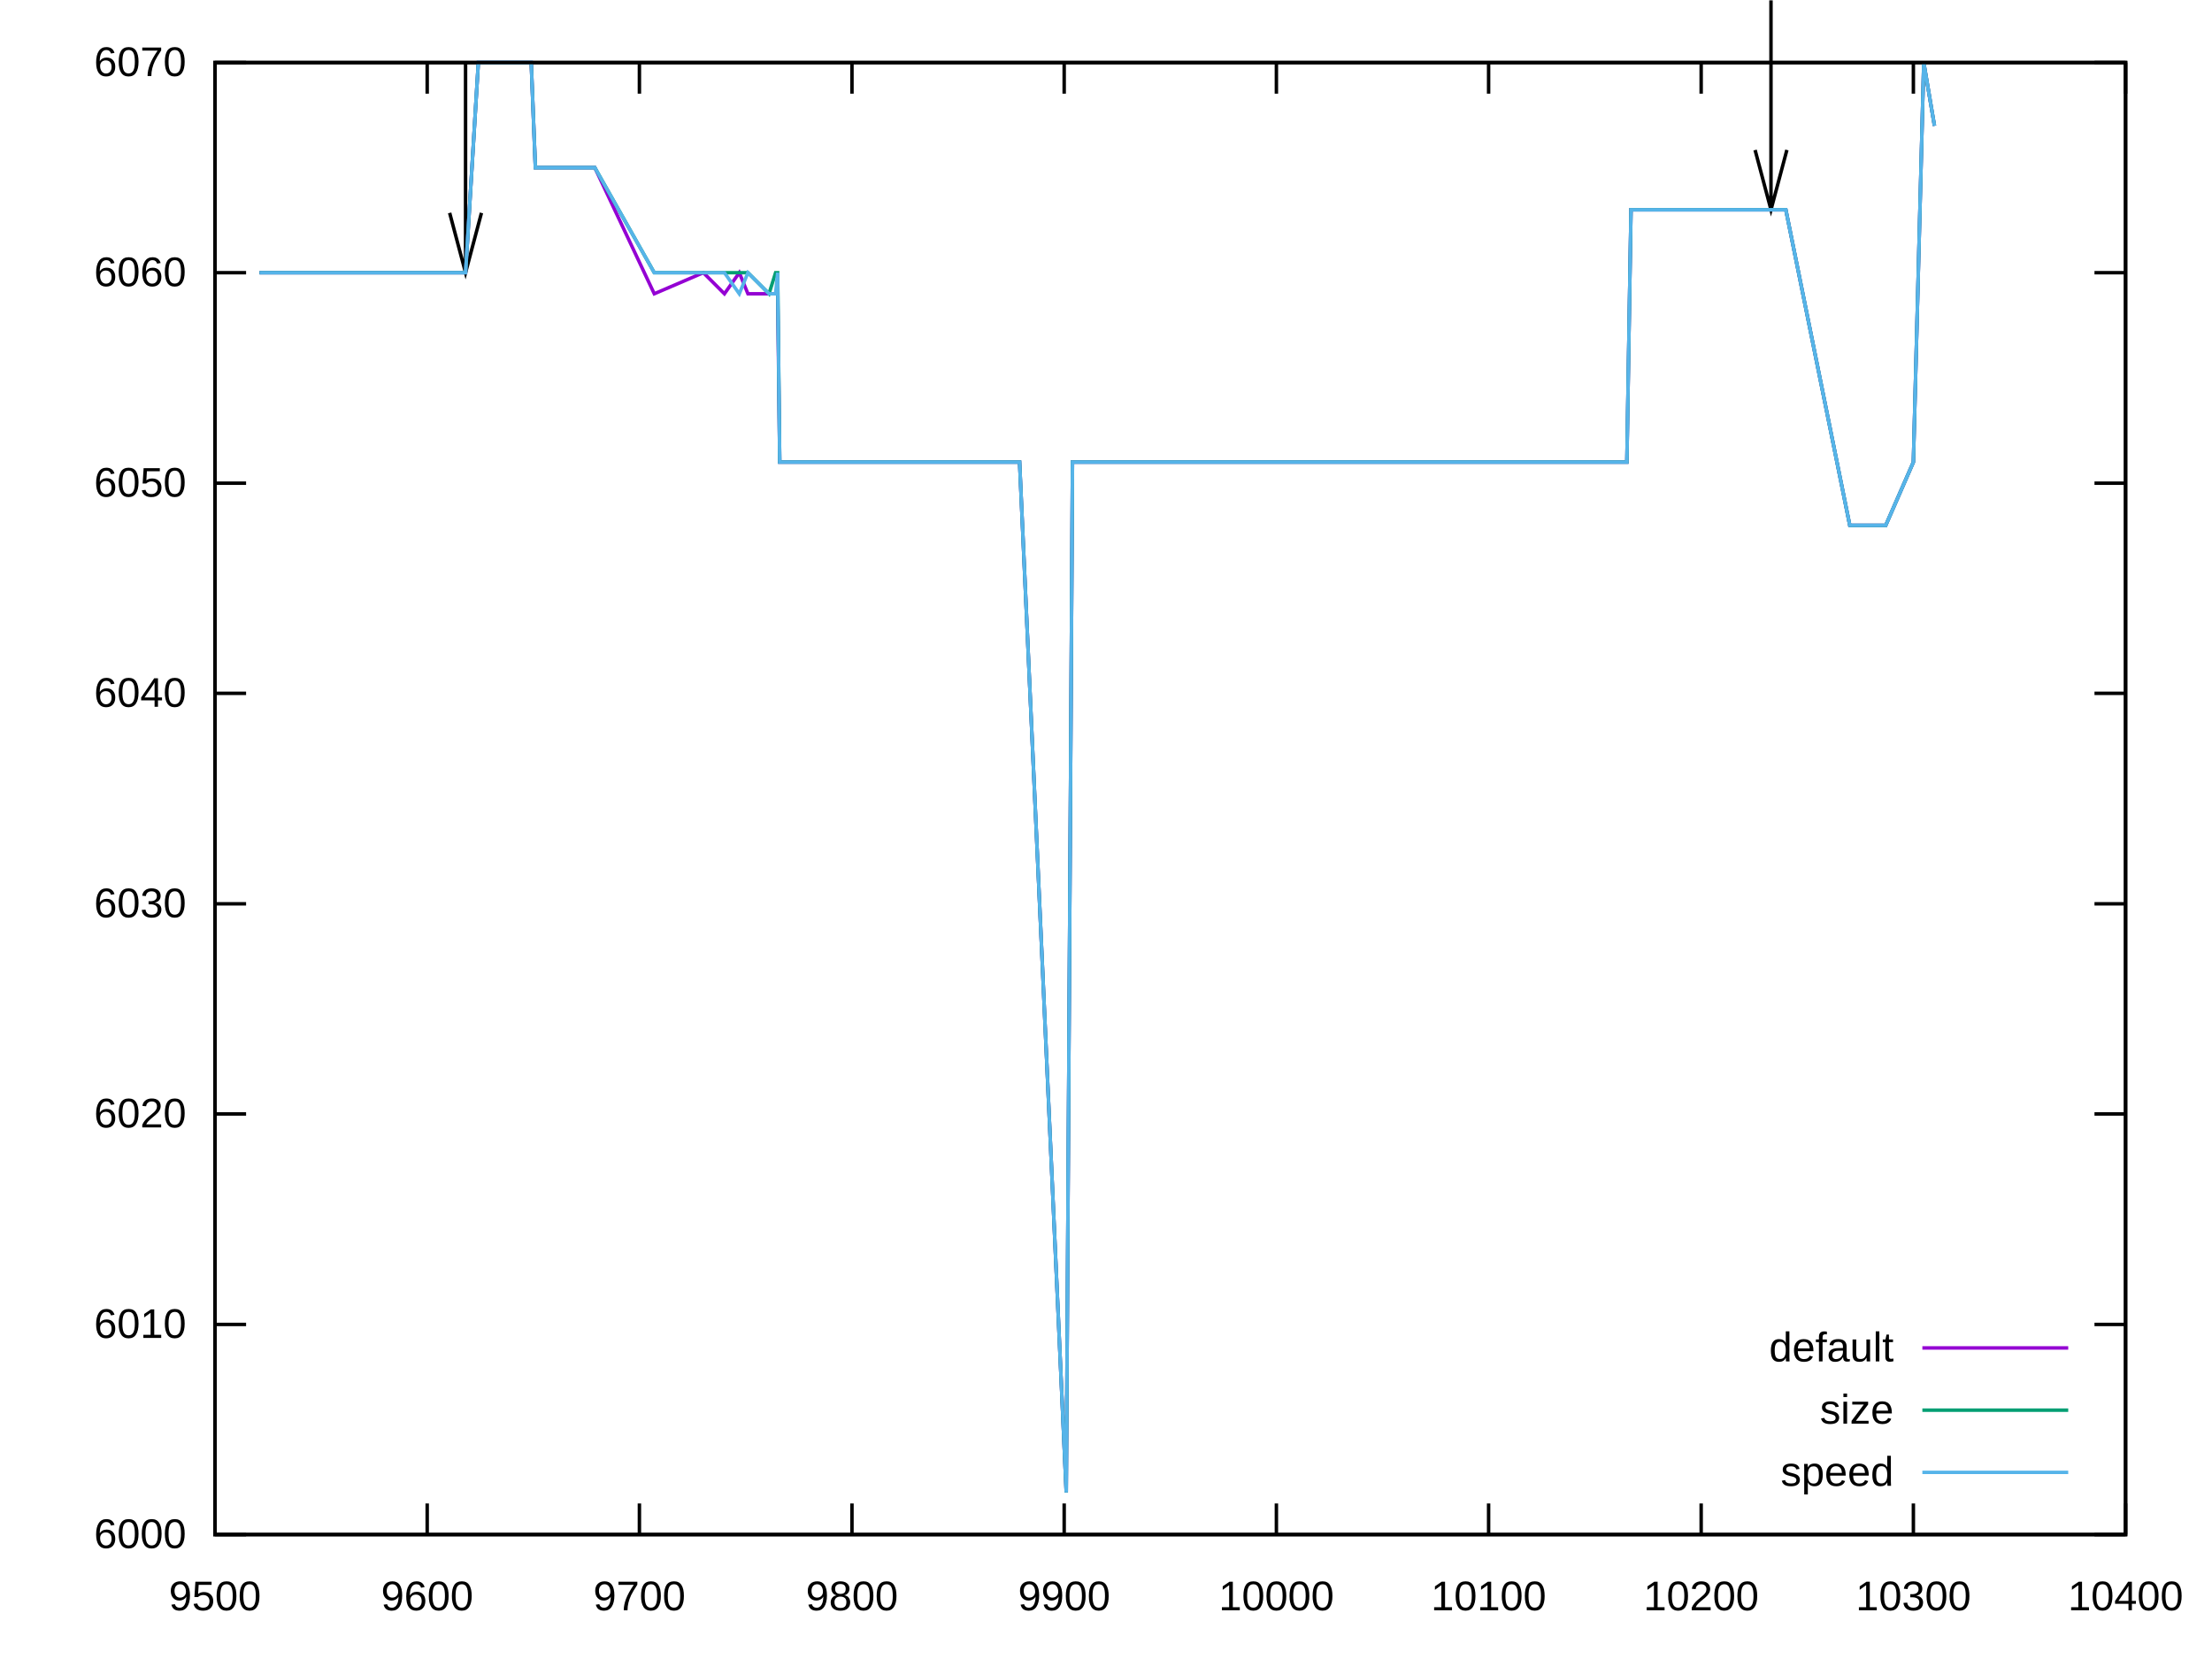
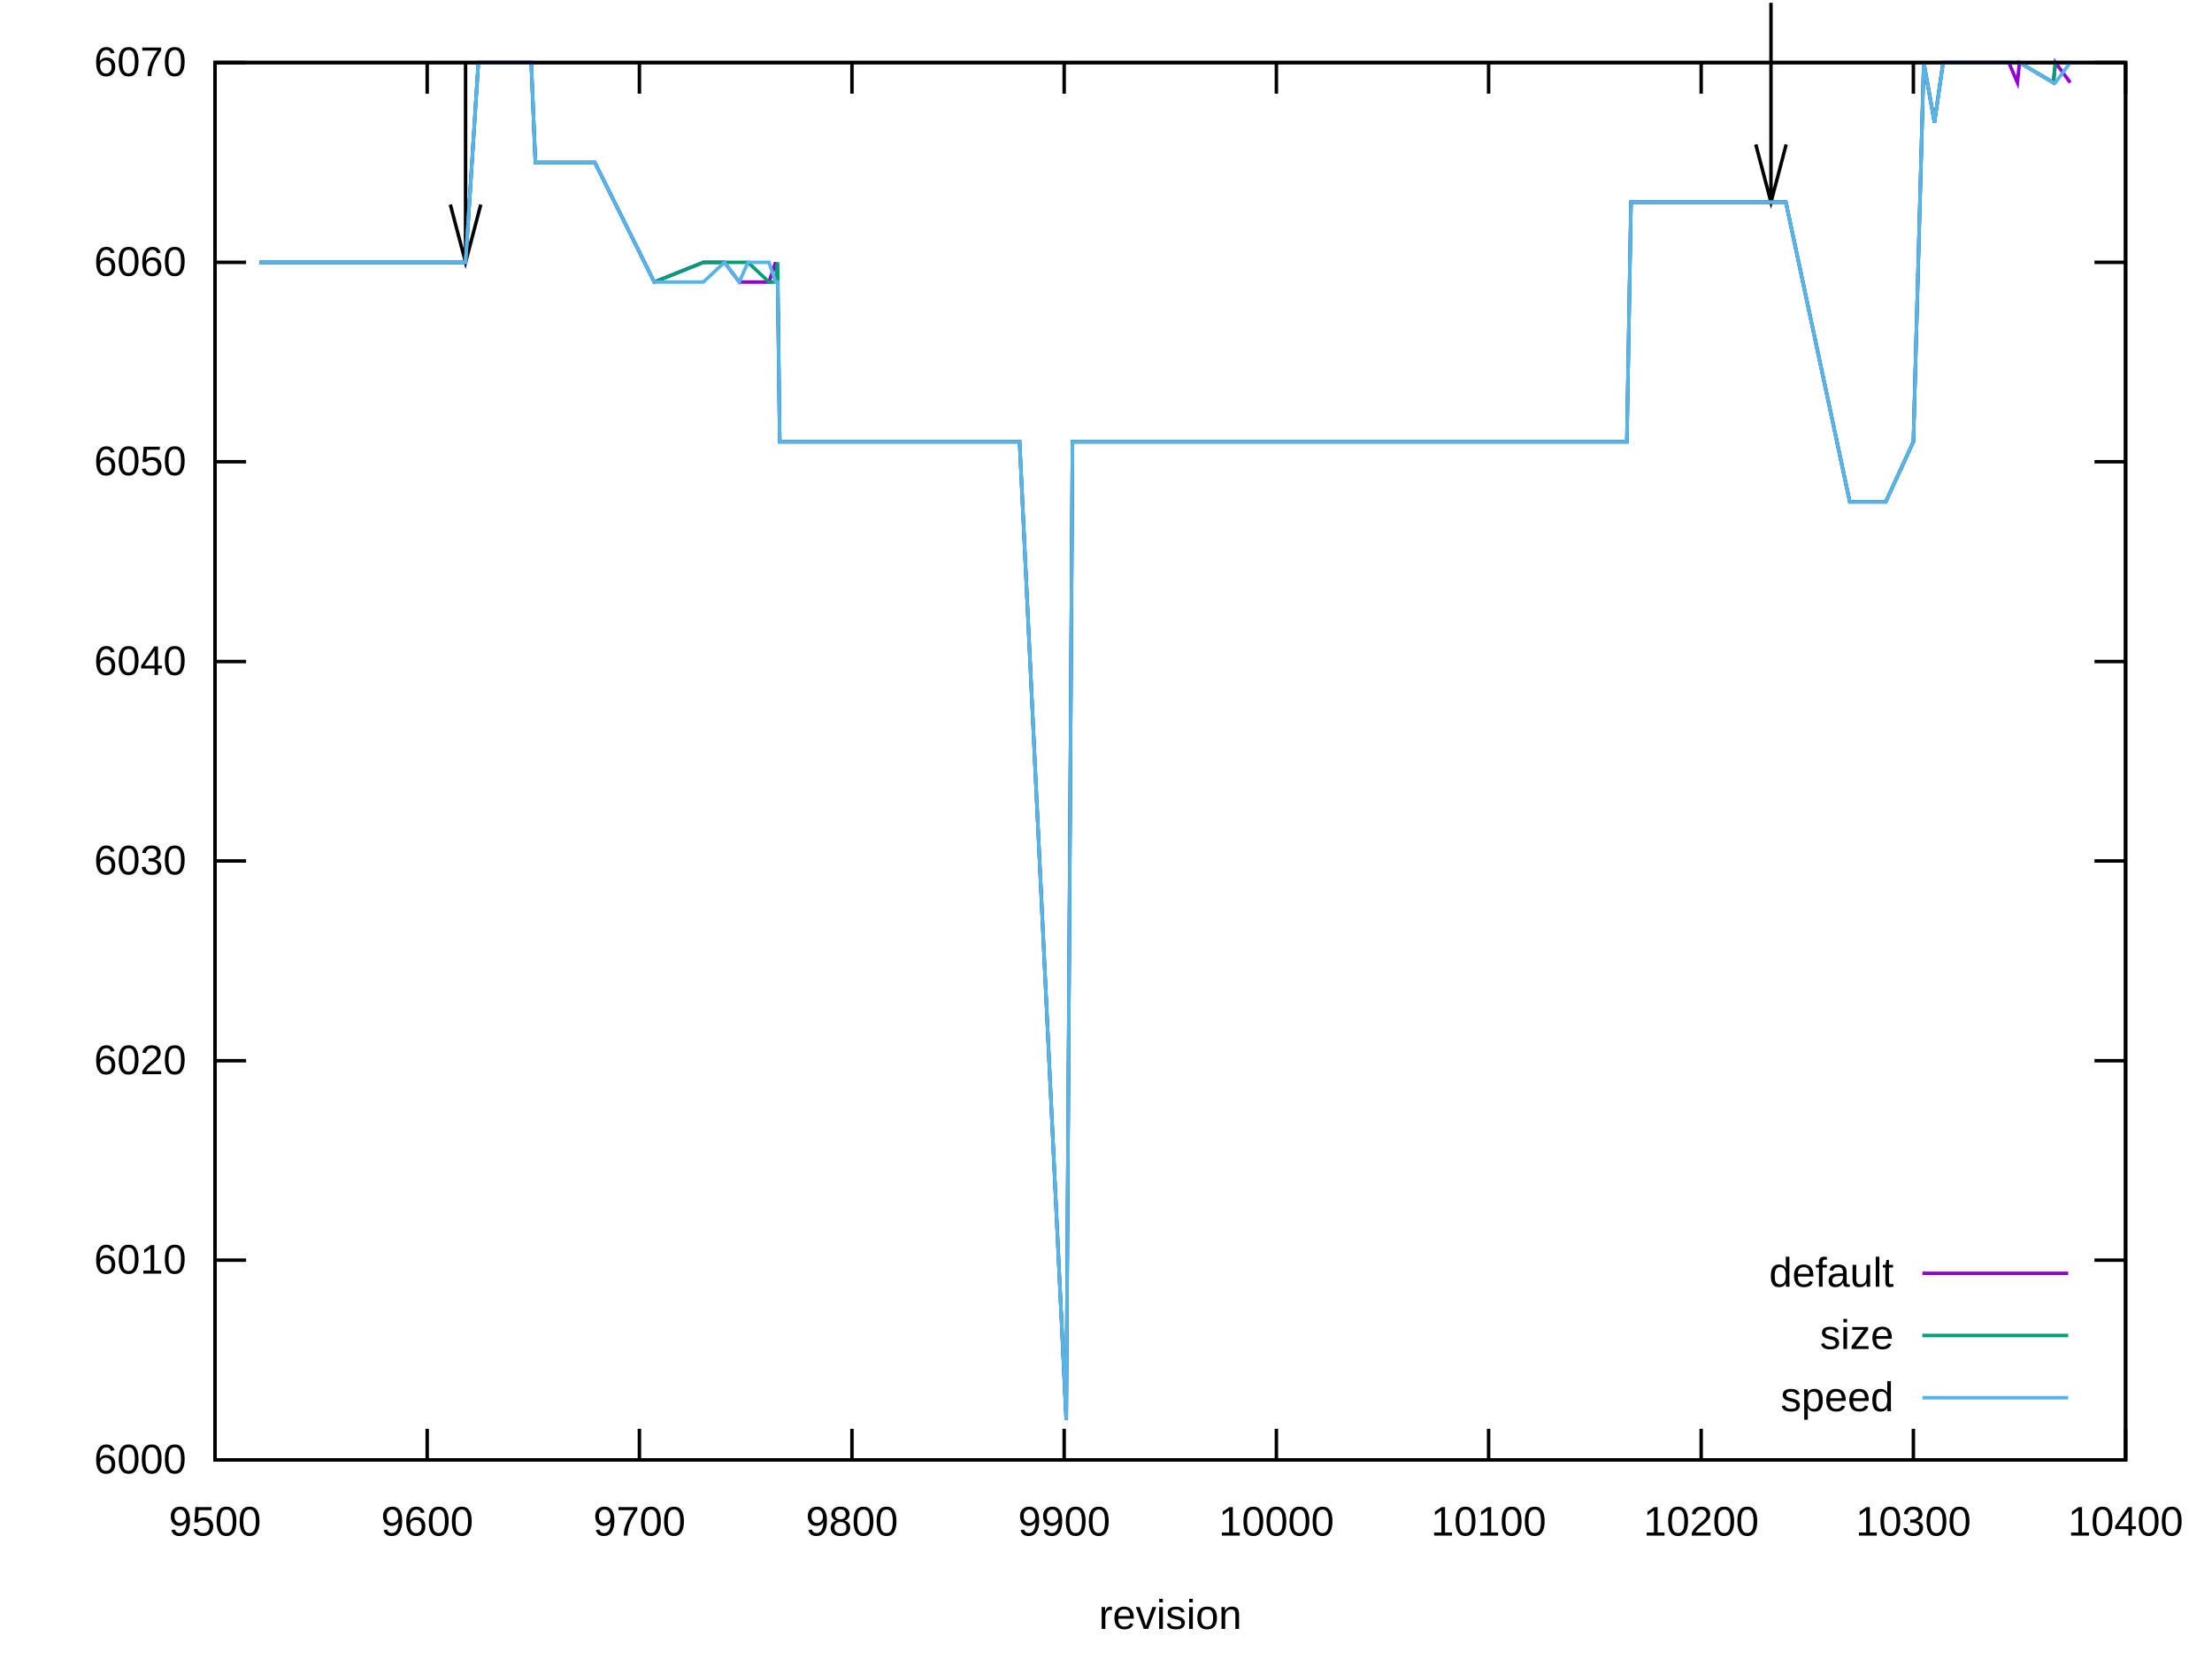
<svg xmlns="http://www.w3.org/2000/svg" xmlns:xlink="http://www.w3.org/1999/xlink" width="640" height="480" viewBox="0 0 640 480">
  <g id="gnuplot_canvas">
    <rect x="0" y="0" width="640" height="480" fill="none" />
    <defs>
      <circle id="gpDot" r="0.5" stroke-width="0.5" />
      <path id="gpPt0" stroke-width="0.222" stroke="currentColor" d="M-1,0 h2 M0,-1 v2" />
      <path id="gpPt1" stroke-width="0.222" stroke="currentColor" d="M-1,-1 L1,1 M1,-1 L-1,1" />
      <path id="gpPt2" stroke-width="0.222" stroke="currentColor" d="M-1,0 L1,0 M0,-1 L0,1 M-1,-1 L1,1 M-1,1 L1,-1" />
      <rect id="gpPt3" stroke-width="0.222" stroke="currentColor" x="-1" y="-1" width="2" height="2" />
      <rect id="gpPt4" stroke-width="0.222" stroke="currentColor" fill="currentColor" x="-1" y="-1" width="2" height="2" />
      <circle id="gpPt5" stroke-width="0.222" stroke="currentColor" cx="0" cy="0" r="1" />
      <use xlink:href="#gpPt5" id="gpPt6" fill="currentColor" stroke="none" />
      <path id="gpPt7" stroke-width="0.222" stroke="currentColor" d="M0,-1.33 L-1.33,0.67 L1.33,0.67 z" />
      <use xlink:href="#gpPt7" id="gpPt8" fill="currentColor" stroke="none" />
      <use xlink:href="#gpPt7" id="gpPt9" stroke="currentColor" transform="rotate(180)" />
      <use xlink:href="#gpPt9" id="gpPt10" fill="currentColor" stroke="none" />
      <use xlink:href="#gpPt3" id="gpPt11" stroke="currentColor" transform="rotate(45)" />
      <use xlink:href="#gpPt11" id="gpPt12" fill="currentColor" stroke="none" />
      <path id="gpPt13" stroke-width="0.222" stroke="currentColor" d="M0,1.330 L1.265,0.411 L0.782,-1.067 L-0.782,-1.076 L-1.265,0.411 z" />
      <use xlink:href="#gpPt13" id="gpPt14" fill="currentColor" stroke="none" />
      <filter id="textbox" filterUnits="objectBoundingBox" x="0" y="0" height="1" width="1">
        <feFlood flood-color="white" flood-opacity="1" result="bgnd" />
        <feComposite in="SourceGraphic" in2="bgnd" operator="atop" />
      </filter>
      <filter id="greybox" filterUnits="objectBoundingBox" x="0" y="0" height="1" width="1">
        <feFlood flood-color="lightgrey" flood-opacity="1" result="grey" />
        <feComposite in="SourceGraphic" in2="grey" operator="atop" />
      </filter>
    </defs>
    <g fill="none" color="white" stroke="currentColor" stroke-width="1.00" stroke-linecap="butt" stroke-linejoin="miter">
</g>
    <g fill="none" color="black" stroke="currentColor" stroke-width="1.00" stroke-linecap="butt" stroke-linejoin="miter">
-       <path stroke="black" d="M62.2,444.0 L71.2,444.0 M615.0,444.0 L606.0,444.0  " />
-       <g transform="translate(53.9,447.9)" stroke="none" fill="black" font-family="Arial" font-size="12.00" text-anchor="end">
+       <path stroke="black" d="M62.2,422.4 L71.2,422.4 M615.0,422.4 L606.0,422.4  " />
+       <g transform="translate(53.9,426.3)" stroke="none" fill="black" font-family="Arial" font-size="12.00" text-anchor="end">
        <text>
          <tspan font-family="Arial"> 6000</tspan>
        </text>
      </g>
    </g>
    <g fill="none" color="black" stroke="currentColor" stroke-width="1.00" stroke-linecap="butt" stroke-linejoin="miter">
-       <path stroke="black" d="M62.2,383.2 L71.2,383.2 M615.0,383.2 L606.0,383.2  " />
-       <g transform="translate(53.9,387.1)" stroke="none" fill="black" font-family="Arial" font-size="12.00" text-anchor="end">
+       <path stroke="black" d="M62.2,364.6 L71.2,364.6 M615.0,364.6 L606.0,364.6  " />
+       <g transform="translate(53.9,368.5)" stroke="none" fill="black" font-family="Arial" font-size="12.00" text-anchor="end">
        <text>
          <tspan font-family="Arial"> 6010</tspan>
        </text>
      </g>
    </g>
    <g fill="none" color="black" stroke="currentColor" stroke-width="1.00" stroke-linecap="butt" stroke-linejoin="miter">
-       <path stroke="black" d="M62.2,322.3 L71.2,322.3 M615.0,322.3 L606.0,322.3  " />
-       <g transform="translate(53.9,326.2)" stroke="none" fill="black" font-family="Arial" font-size="12.00" text-anchor="end">
+       <path stroke="black" d="M62.2,306.9 L71.2,306.9 M615.0,306.9 L606.0,306.9  " />
+       <g transform="translate(53.9,310.8)" stroke="none" fill="black" font-family="Arial" font-size="12.00" text-anchor="end">
        <text>
          <tspan font-family="Arial"> 6020</tspan>
        </text>
      </g>
    </g>
    <g fill="none" color="black" stroke="currentColor" stroke-width="1.00" stroke-linecap="butt" stroke-linejoin="miter">
-       <path stroke="black" d="M62.2,261.5 L71.2,261.5 M615.0,261.5 L606.0,261.5  " />
-       <g transform="translate(53.9,265.4)" stroke="none" fill="black" font-family="Arial" font-size="12.00" text-anchor="end">
+       <path stroke="black" d="M62.2,249.1 L71.2,249.1 M615.0,249.1 L606.0,249.1  " />
+       <g transform="translate(53.9,253.0)" stroke="none" fill="black" font-family="Arial" font-size="12.00" text-anchor="end">
        <text>
          <tspan font-family="Arial"> 6030</tspan>
        </text>
      </g>
    </g>
    <g fill="none" color="black" stroke="currentColor" stroke-width="1.00" stroke-linecap="butt" stroke-linejoin="miter">
-       <path stroke="black" d="M62.2,200.6 L71.2,200.6 M615.0,200.6 L606.0,200.6  " />
-       <g transform="translate(53.9,204.5)" stroke="none" fill="black" font-family="Arial" font-size="12.00" text-anchor="end">
+       <path stroke="black" d="M62.2,191.4 L71.2,191.4 M615.0,191.4 L606.0,191.4  " />
+       <g transform="translate(53.9,195.3)" stroke="none" fill="black" font-family="Arial" font-size="12.00" text-anchor="end">
        <text>
          <tspan font-family="Arial"> 6040</tspan>
        </text>
      </g>
    </g>
    <g fill="none" color="black" stroke="currentColor" stroke-width="1.00" stroke-linecap="butt" stroke-linejoin="miter">
-       <path stroke="black" d="M62.2,139.8 L71.2,139.8 M615.0,139.8 L606.0,139.8  " />
-       <g transform="translate(53.9,143.7)" stroke="none" fill="black" font-family="Arial" font-size="12.00" text-anchor="end">
+       <path stroke="black" d="M62.2,133.6 L71.2,133.6 M615.0,133.6 L606.0,133.6  " />
+       <g transform="translate(53.9,137.5)" stroke="none" fill="black" font-family="Arial" font-size="12.00" text-anchor="end">
        <text>
          <tspan font-family="Arial"> 6050</tspan>
        </text>
      </g>
    </g>
    <g fill="none" color="black" stroke="currentColor" stroke-width="1.00" stroke-linecap="butt" stroke-linejoin="miter">
-       <path stroke="black" d="M62.2,78.9 L71.2,78.9 M615.0,78.9 L606.0,78.9  " />
-       <g transform="translate(53.9,82.8)" stroke="none" fill="black" font-family="Arial" font-size="12.00" text-anchor="end">
+       <path stroke="black" d="M62.2,75.9 L71.2,75.9 M615.0,75.9 L606.0,75.9  " />
+       <g transform="translate(53.9,79.8)" stroke="none" fill="black" font-family="Arial" font-size="12.00" text-anchor="end">
        <text>
          <tspan font-family="Arial"> 6060</tspan>
        </text>
      </g>
    </g>
    <g fill="none" color="black" stroke="currentColor" stroke-width="1.00" stroke-linecap="butt" stroke-linejoin="miter">
      <path stroke="black" d="M62.2,18.1 L71.2,18.1 M615.0,18.1 L606.0,18.1  " />
      <g transform="translate(53.9,22.0)" stroke="none" fill="black" font-family="Arial" font-size="12.00" text-anchor="end">
        <text>
          <tspan font-family="Arial"> 6070</tspan>
        </text>
      </g>
    </g>
    <g fill="none" color="black" stroke="currentColor" stroke-width="1.00" stroke-linecap="butt" stroke-linejoin="miter">
-       <path stroke="black" d="M62.2,444.0 L62.2,435.0 M62.2,18.1 L62.2,27.1  " />
-       <g transform="translate(62.2,465.9)" stroke="none" fill="black" font-family="Arial" font-size="12.00" text-anchor="middle">
+       <path stroke="black" d="M62.2,422.4 L62.2,413.4 M62.2,18.1 L62.2,27.1  " />
+       <g transform="translate(62.2,444.3)" stroke="none" fill="black" font-family="Arial" font-size="12.00" text-anchor="middle">
        <text>
          <tspan font-family="Arial"> 9500</tspan>
        </text>
      </g>
    </g>
    <g fill="none" color="black" stroke="currentColor" stroke-width="1.00" stroke-linecap="butt" stroke-linejoin="miter">
-       <path stroke="black" d="M123.6,444.0 L123.6,435.0 M123.6,18.1 L123.6,27.1  " />
-       <g transform="translate(123.6,465.9)" stroke="none" fill="black" font-family="Arial" font-size="12.00" text-anchor="middle">
+       <path stroke="black" d="M123.6,422.4 L123.6,413.4 M123.6,18.1 L123.6,27.1  " />
+       <g transform="translate(123.6,444.3)" stroke="none" fill="black" font-family="Arial" font-size="12.00" text-anchor="middle">
        <text>
          <tspan font-family="Arial"> 9600</tspan>
        </text>
      </g>
    </g>
    <g fill="none" color="black" stroke="currentColor" stroke-width="1.00" stroke-linecap="butt" stroke-linejoin="miter">
-       <path stroke="black" d="M185.0,444.0 L185.0,435.0 M185.0,18.1 L185.0,27.1  " />
-       <g transform="translate(185.0,465.9)" stroke="none" fill="black" font-family="Arial" font-size="12.00" text-anchor="middle">
+       <path stroke="black" d="M185.0,422.4 L185.0,413.4 M185.0,18.1 L185.0,27.1  " />
+       <g transform="translate(185.0,444.3)" stroke="none" fill="black" font-family="Arial" font-size="12.00" text-anchor="middle">
        <text>
          <tspan font-family="Arial"> 9700</tspan>
        </text>
      </g>
    </g>
    <g fill="none" color="black" stroke="currentColor" stroke-width="1.00" stroke-linecap="butt" stroke-linejoin="miter">
-       <path stroke="black" d="M246.5,444.0 L246.5,435.0 M246.5,18.1 L246.5,27.1  " />
-       <g transform="translate(246.5,465.9)" stroke="none" fill="black" font-family="Arial" font-size="12.00" text-anchor="middle">
+       <path stroke="black" d="M246.5,422.4 L246.5,413.4 M246.5,18.1 L246.5,27.1  " />
+       <g transform="translate(246.5,444.3)" stroke="none" fill="black" font-family="Arial" font-size="12.00" text-anchor="middle">
        <text>
          <tspan font-family="Arial"> 9800</tspan>
        </text>
      </g>
    </g>
    <g fill="none" color="black" stroke="currentColor" stroke-width="1.00" stroke-linecap="butt" stroke-linejoin="miter">
-       <path stroke="black" d="M307.9,444.0 L307.9,435.0 M307.9,18.1 L307.9,27.1  " />
-       <g transform="translate(307.9,465.9)" stroke="none" fill="black" font-family="Arial" font-size="12.00" text-anchor="middle">
+       <path stroke="black" d="M307.9,422.4 L307.9,413.4 M307.9,18.1 L307.9,27.1  " />
+       <g transform="translate(307.9,444.3)" stroke="none" fill="black" font-family="Arial" font-size="12.00" text-anchor="middle">
        <text>
          <tspan font-family="Arial"> 9900</tspan>
        </text>
      </g>
    </g>
    <g fill="none" color="black" stroke="currentColor" stroke-width="1.00" stroke-linecap="butt" stroke-linejoin="miter">
-       <path stroke="black" d="M369.3,444.0 L369.3,435.0 M369.3,18.1 L369.3,27.1  " />
-       <g transform="translate(369.3,465.9)" stroke="none" fill="black" font-family="Arial" font-size="12.00" text-anchor="middle">
+       <path stroke="black" d="M369.3,422.4 L369.3,413.4 M369.3,18.1 L369.3,27.1  " />
+       <g transform="translate(369.3,444.3)" stroke="none" fill="black" font-family="Arial" font-size="12.00" text-anchor="middle">
        <text>
          <tspan font-family="Arial"> 10000</tspan>
        </text>
      </g>
    </g>
    <g fill="none" color="black" stroke="currentColor" stroke-width="1.00" stroke-linecap="butt" stroke-linejoin="miter">
-       <path stroke="black" d="M430.7,444.0 L430.7,435.0 M430.7,18.1 L430.7,27.1  " />
-       <g transform="translate(430.7,465.9)" stroke="none" fill="black" font-family="Arial" font-size="12.00" text-anchor="middle">
+       <path stroke="black" d="M430.7,422.4 L430.7,413.4 M430.7,18.1 L430.7,27.1  " />
+       <g transform="translate(430.7,444.3)" stroke="none" fill="black" font-family="Arial" font-size="12.00" text-anchor="middle">
        <text>
          <tspan font-family="Arial"> 10100</tspan>
        </text>
      </g>
    </g>
    <g fill="none" color="black" stroke="currentColor" stroke-width="1.00" stroke-linecap="butt" stroke-linejoin="miter">
-       <path stroke="black" d="M492.2,444.0 L492.2,435.0 M492.2,18.1 L492.2,27.1  " />
-       <g transform="translate(492.2,465.9)" stroke="none" fill="black" font-family="Arial" font-size="12.00" text-anchor="middle">
+       <path stroke="black" d="M492.2,422.4 L492.2,413.4 M492.2,18.1 L492.2,27.1  " />
+       <g transform="translate(492.2,444.3)" stroke="none" fill="black" font-family="Arial" font-size="12.00" text-anchor="middle">
        <text>
          <tspan font-family="Arial"> 10200</tspan>
        </text>
      </g>
    </g>
    <g fill="none" color="black" stroke="currentColor" stroke-width="1.00" stroke-linecap="butt" stroke-linejoin="miter">
-       <path stroke="black" d="M553.6,444.0 L553.6,435.0 M553.6,18.1 L553.6,27.1  " />
-       <g transform="translate(553.6,465.9)" stroke="none" fill="black" font-family="Arial" font-size="12.00" text-anchor="middle">
+       <path stroke="black" d="M553.6,422.4 L553.6,413.4 M553.6,18.1 L553.6,27.1  " />
+       <g transform="translate(553.6,444.3)" stroke="none" fill="black" font-family="Arial" font-size="12.00" text-anchor="middle">
        <text>
          <tspan font-family="Arial"> 10300</tspan>
        </text>
      </g>
    </g>
    <g fill="none" color="black" stroke="currentColor" stroke-width="1.00" stroke-linecap="butt" stroke-linejoin="miter">
-       <path stroke="black" d="M615.0,444.0 L615.0,435.0 M615.0,18.1 L615.0,27.1  " />
-       <g transform="translate(615.0,465.9)" stroke="none" fill="black" font-family="Arial" font-size="12.00" text-anchor="middle">
+       <path stroke="black" d="M615.0,422.4 L615.0,413.4 M615.0,18.1 L615.0,27.1  " />
+       <g transform="translate(615.0,444.3)" stroke="none" fill="black" font-family="Arial" font-size="12.00" text-anchor="middle">
        <text>
          <tspan font-family="Arial"> 10400</tspan>
        </text>
      </g>
    </g>
    <g fill="none" color="black" stroke="currentColor" stroke-width="1.00" stroke-linecap="butt" stroke-linejoin="miter">
</g>
    <g fill="none" color="black" stroke="currentColor" stroke-width="1.00" stroke-linecap="butt" stroke-linejoin="miter">
-       <path stroke="black" d="M62.2,18.1 L62.2,444.0 L615.0,444.0 L615.0,18.1 L62.2,18.1 Z  " />
-       <path stroke="black" d="M130.1,61.6 L134.7,78.9 L139.3,61.6 M134.7,18.1 L134.7,78.9 M507.8,43.4 L512.4,60.7 L517.0,43.4   M512.4,0.1 L512.4,60.7  " />
+       <path stroke="black" d="M62.2,18.1 L62.2,422.4 L615.0,422.4 L615.0,18.1 L62.2,18.1 Z  " />
+       <path stroke="black" d="M130.3,59.2 L134.7,75.9 L139.1,59.2 M134.7,18.1 L134.7,75.9 M508.0,41.8 L512.4,58.5 L516.8,41.8   M512.4,0.8 L512.4,58.5  " />
+     </g>
+     <g fill="none" color="black" stroke="currentColor" stroke-width="1.00" stroke-linecap="butt" stroke-linejoin="miter">
+       <g transform="translate(338.6,471.3)" stroke="none" fill="black" font-family="Arial" font-size="12.00" text-anchor="middle">
+         <text>
+           <tspan font-family="Arial">revision</tspan>
+         </text>
+       </g>
    </g>
    <g fill="none" color="black" stroke="currentColor" stroke-width="1.00" stroke-linecap="butt" stroke-linejoin="miter">
</g>
    <g id="gnuplot_plot_1">
      <g fill="none" color="black" stroke="currentColor" stroke-width="1.00" stroke-linecap="butt" stroke-linejoin="miter">
-         <g transform="translate(547.9,393.9)" stroke="none" fill="black" font-family="Arial" font-size="12.00" text-anchor="end">
+         <g transform="translate(547.9,372.3)" stroke="none" fill="black" font-family="Arial" font-size="12.00" text-anchor="end">
          <text>
            <tspan font-family="Arial">default</tspan>
          </text>
        </g>
      </g>
      <g fill="none" color="black" stroke="currentColor" stroke-width="1.00" stroke-linecap="butt" stroke-linejoin="miter">
-         <path stroke="rgb(148,   0, 211)" d="M556.2,390.0 L598.4,390.0 M75.1,78.9 L86.8,78.9 L92.9,78.9 L104.0,78.9 L112.0,78.9 L116.9,78.9   L121.2,78.9 L124.2,78.9 L124.9,78.9 L125.5,78.9 L126.1,78.9 L134.7,78.9 L138.4,18.1 L143.3,18.1   L145.1,18.1 L145.7,18.1 L146.3,18.1 L147.0,18.1 L148.2,18.1 L151.3,18.1 L151.9,18.1 L153.7,18.1   L154.9,48.5 L156.2,48.5 L156.8,48.5 L159.9,48.5 L161.7,48.5 L162.9,48.5 L163.5,48.5 L164.2,48.5   L172.1,48.5 L189.3,85.0 L203.5,78.9 L209.6,85.0 L213.9,78.9 L216.4,85.0 L222.5,85.0 L224.4,85.0   L225.0,85.0 L225.6,133.7 L226.2,133.7 L229.9,133.7 L236.6,133.7 L240.3,133.7 L240.9,133.7 L242.2,133.7   L244.6,133.7 L248.3,133.7 L250.8,133.7 L251.4,133.7 L255.7,133.7 L257.5,133.7 L258.1,133.7 L258.8,133.7   L264.9,133.7 L266.1,133.7 L268.6,133.7 L295.0,133.7 L308.5,431.8 L310.3,133.7 L311.0,133.7 L319.6,133.7   L323.9,133.7 L325.1,133.7 L325.7,133.7 L326.3,133.7 L327.5,133.7 L328.8,133.7 L331.8,133.7 L333.1,133.7   L336.1,133.7 L338.0,133.7 L340.4,133.7 L341.7,133.7 L342.3,133.7 L345.4,133.7 L346.0,133.7 L347.2,133.7   L347.8,133.7 L350.3,133.7 L354.6,133.7 L359.5,133.7 L365.6,133.7 L367.5,133.7 L369.3,133.7 L379.8,133.7   L398.8,133.7 L404.9,133.7 L411.7,133.7 L413.5,133.7 L416.6,133.7 L418.4,133.7 L435.6,133.7 L445.5,133.7   L459.6,133.7 L469.4,133.7 L470.7,133.7 L471.9,60.7 L476.2,60.7 L480.5,60.7 L481.1,60.7 L482.9,60.7   L487.2,60.7 L497.7,60.7 L498.9,60.7 L512.4,60.7 L514.9,60.7 L516.7,60.7 L535.2,152.0 L540.7,152.0   L541.3,152.0 L542.5,152.0 L545.6,152.0 L553.6,133.7 L556.6,18.1 L559.7,36.4  " />
+         <path stroke="rgb(148,   0, 211)" d="M556.2,368.4 L598.4,368.4 M75.1,75.9 L86.8,75.9 L92.9,75.9 L104.0,75.9 L112.0,75.9 L116.9,75.9   L121.2,75.9 L124.2,75.9 L124.9,75.9 L125.5,75.9 L126.1,75.9 L134.7,75.9 L138.4,18.1 L143.3,18.1   L145.1,18.1 L145.7,18.1 L146.3,18.1 L147.0,18.1 L148.2,18.1 L151.3,18.1 L151.9,18.1 L153.7,18.1   L154.9,47.0 L156.2,47.0 L156.8,47.0 L159.9,47.0 L161.7,47.0 L162.9,47.0 L163.5,47.0 L164.2,47.0   L172.1,47.0 L189.3,81.6 L203.5,75.9 L209.6,75.9 L213.9,81.6 L216.4,81.6 L222.5,81.6 L224.4,75.9   L225.0,81.6 L225.6,127.8 L226.2,127.8 L229.9,127.8 L236.6,127.8 L240.3,127.8 L240.9,127.8 L242.2,127.8   L244.6,127.8 L248.3,127.8 L250.8,127.8 L251.4,127.8 L255.7,127.8 L257.5,127.8 L258.1,127.8 L258.8,127.8   L264.9,127.8 L266.1,127.8 L268.6,127.8 L295.0,127.8 L308.5,410.8 L310.3,127.8 L311.0,127.8 L319.6,127.8   L323.9,127.8 L325.1,127.8 L325.7,127.8 L326.3,127.8 L327.5,127.8 L328.8,127.8 L331.8,127.8 L333.1,127.8   L336.1,127.8 L338.0,127.8 L340.4,127.8 L341.7,127.8 L342.3,127.8 L345.4,127.8 L346.0,127.8 L347.2,127.8   L347.8,127.8 L350.3,127.8 L354.6,127.8 L359.5,127.8 L365.6,127.8 L367.5,127.8 L369.3,127.8 L379.8,127.8   L398.8,127.8 L404.9,127.8 L411.7,127.8 L413.5,127.8 L416.6,127.8 L418.4,127.8 L435.6,127.8 L445.5,127.8   L459.6,127.8 L469.4,127.8 L470.7,127.8 L471.9,58.5 L476.2,58.5 L480.5,58.5 L481.1,58.5 L482.9,58.5   L487.2,58.5 L497.7,58.5 L498.9,58.5 L512.4,58.5 L514.9,58.5 L516.7,58.5 L535.2,145.2 L540.7,145.2   L541.3,145.2 L542.5,145.2 L545.6,145.2 L553.6,127.8 L556.6,18.1 L559.7,35.4 L562.2,18.1 L578.1,18.1   L581.2,18.1 L583.7,23.9 L584.3,18.1 L594.1,23.9 L594.7,18.1 L599.0,23.9  " />
      </g>
    </g>
    <g id="gnuplot_plot_2">
      <g fill="none" color="black" stroke="currentColor" stroke-width="1.00" stroke-linecap="butt" stroke-linejoin="miter">
-         <g transform="translate(547.9,411.9)" stroke="none" fill="black" font-family="Arial" font-size="12.00" text-anchor="end">
+         <g transform="translate(547.9,390.3)" stroke="none" fill="black" font-family="Arial" font-size="12.00" text-anchor="end">
          <text>
            <tspan font-family="Arial">size</tspan>
          </text>
        </g>
      </g>
      <g fill="none" color="black" stroke="currentColor" stroke-width="1.00" stroke-linecap="butt" stroke-linejoin="miter">
-         <path stroke="rgb(  0, 158, 115)" d="M556.2,408.0 L598.4,408.0 M75.1,78.9 L86.8,78.9 L92.9,78.9 L104.0,78.9 L112.0,78.9 L116.9,78.9   L121.2,78.9 L124.2,78.9 L124.9,78.9 L125.5,78.9 L126.1,78.9 L134.7,78.9 L138.4,18.1 L143.3,18.1   L145.1,18.1 L145.7,18.1 L146.3,18.1 L147.0,18.1 L148.2,18.1 L151.3,18.1 L151.9,18.1 L153.7,18.1   L154.9,48.5 L156.2,48.5 L156.8,48.5 L159.9,48.5 L161.7,48.5 L162.9,48.5 L163.5,48.5 L164.2,48.5   L172.1,48.5 L189.3,78.9 L203.5,78.9 L209.6,78.9 L213.9,78.9 L216.4,78.9 L222.5,85.0 L224.4,78.9   L225.0,78.9 L225.6,133.7 L226.2,133.7 L229.9,133.7 L236.6,133.7 L240.3,133.7 L240.9,133.7 L242.2,133.7   L244.6,133.7 L248.3,133.7 L250.8,133.7 L251.4,133.7 L255.7,133.7 L257.5,133.7 L258.1,133.7 L258.8,133.7   L264.9,133.7 L266.1,133.7 L268.6,133.7 L295.0,133.7 L308.5,431.8 L310.3,133.7 L311.0,133.7 L319.6,133.7   L323.9,133.7 L325.1,133.7 L325.7,133.7 L326.3,133.7 L327.5,133.7 L328.8,133.7 L331.8,133.7 L333.1,133.7   L336.1,133.7 L338.0,133.7 L340.4,133.7 L341.7,133.7 L342.3,133.7 L345.4,133.7 L346.0,133.7 L347.2,133.7   L347.8,133.7 L350.3,133.7 L354.6,133.7 L359.5,133.7 L365.6,133.7 L367.5,133.7 L369.3,133.7 L379.8,133.7   L398.8,133.7 L404.9,133.7 L411.7,133.7 L413.5,133.7 L416.6,133.7 L418.4,133.7 L435.6,133.7 L445.5,133.7   L459.6,133.7 L469.4,133.7 L470.7,133.7 L471.9,60.7 L476.2,60.7 L480.5,60.7 L481.1,60.7 L482.9,60.7   L487.2,60.7 L497.7,60.7 L498.9,60.7 L512.4,60.7 L514.9,60.7 L516.7,60.7 L535.2,152.0 L540.7,152.0   L541.3,152.0 L542.5,152.0 L545.6,152.0 L553.6,133.7 L556.6,18.1 L559.7,36.4  " />
+         <path stroke="rgb(  0, 158, 115)" d="M556.2,386.4 L598.4,386.4 M75.1,75.9 L86.8,75.9 L92.9,75.9 L104.0,75.9 L112.0,75.9 L116.9,75.9   L121.2,75.9 L124.2,75.9 L124.9,75.9 L125.5,75.9 L126.1,75.9 L134.7,75.9 L138.4,18.1 L143.3,18.1   L145.1,18.1 L145.7,18.1 L146.3,18.1 L147.0,18.1 L148.2,18.1 L151.3,18.1 L151.9,18.1 L153.7,18.1   L154.9,47.0 L156.2,47.0 L156.8,47.0 L159.9,47.0 L161.7,47.0 L162.9,47.0 L163.5,47.0 L164.2,47.0   L172.1,47.0 L189.3,81.6 L203.5,75.9 L209.6,75.9 L213.9,75.9 L216.4,75.9 L222.5,81.6 L224.4,81.6   L225.0,75.9 L225.6,127.8 L226.2,127.8 L229.9,127.8 L236.6,127.8 L240.3,127.8 L240.9,127.8 L242.2,127.8   L244.6,127.8 L248.3,127.8 L250.8,127.8 L251.4,127.8 L255.7,127.8 L257.5,127.8 L258.1,127.8 L258.8,127.8   L264.9,127.8 L266.1,127.8 L268.6,127.8 L295.0,127.8 L308.5,410.8 L310.3,127.8 L311.0,127.8 L319.6,127.8   L323.9,127.8 L325.1,127.8 L325.7,127.8 L326.3,127.8 L327.5,127.8 L328.8,127.8 L331.8,127.8 L333.1,127.8   L336.1,127.8 L338.0,127.8 L340.4,127.8 L341.7,127.8 L342.3,127.8 L345.4,127.8 L346.0,127.8 L347.2,127.8   L347.8,127.8 L350.3,127.8 L354.6,127.8 L359.5,127.8 L365.6,127.8 L367.5,127.8 L369.3,127.8 L379.8,127.8   L398.8,127.8 L404.9,127.8 L411.7,127.8 L413.5,127.8 L416.6,127.8 L418.4,127.8 L435.6,127.8 L445.5,127.8   L459.6,127.8 L469.4,127.8 L470.7,127.8 L471.9,58.5 L476.2,58.5 L480.5,58.5 L481.1,58.5 L482.9,58.5   L487.2,58.5 L497.7,58.5 L498.9,58.5 L512.4,58.5 L514.9,58.5 L516.7,58.5 L535.2,145.2 L540.7,145.2   L541.3,145.2 L542.5,145.2 L545.6,145.2 L553.6,127.8 L556.6,18.1 L559.7,35.4 L562.2,18.1 L578.1,18.1   L581.2,18.1 L583.7,18.1 L584.3,18.1 L594.1,23.9 L594.7,18.1 L599.0,18.1  " />
      </g>
    </g>
    <g id="gnuplot_plot_3">
      <g fill="none" color="black" stroke="currentColor" stroke-width="1.00" stroke-linecap="butt" stroke-linejoin="miter">
-         <g transform="translate(547.9,429.9)" stroke="none" fill="black" font-family="Arial" font-size="12.00" text-anchor="end">
+         <g transform="translate(547.9,408.3)" stroke="none" fill="black" font-family="Arial" font-size="12.00" text-anchor="end">
          <text>
            <tspan font-family="Arial">speed</tspan>
          </text>
        </g>
      </g>
      <g fill="none" color="black" stroke="currentColor" stroke-width="1.00" stroke-linecap="butt" stroke-linejoin="miter">
-         <path stroke="rgb( 86, 180, 233)" d="M556.2,426.0 L598.4,426.0 M75.1,78.9 L86.8,78.9 L92.9,78.9 L104.0,78.9 L112.0,78.9 L116.9,78.9   L121.2,78.9 L124.2,78.9 L124.9,78.9 L125.5,78.9 L126.1,78.9 L134.7,78.9 L138.4,18.1 L143.3,18.1   L145.1,18.1 L145.7,18.1 L146.3,18.1 L147.0,18.1 L148.2,18.1 L151.3,18.1 L151.9,18.1 L153.7,18.1   L154.9,48.5 L156.2,48.5 L156.8,48.5 L159.9,48.5 L161.7,48.5 L162.9,48.5 L163.5,48.5 L164.2,48.5   L172.1,48.5 L189.3,78.9 L203.5,78.9 L209.6,78.9 L213.9,85.0 L216.4,78.9 L222.5,85.0 L224.4,85.0   L225.0,78.9 L225.6,133.7 L226.2,133.7 L229.9,133.7 L236.6,133.7 L240.3,133.7 L240.9,133.7 L242.2,133.7   L244.6,133.7 L248.3,133.7 L250.8,133.7 L251.4,133.7 L255.7,133.7 L257.5,133.7 L258.1,133.7 L258.8,133.7   L264.9,133.7 L266.1,133.7 L268.6,133.7 L295.0,133.7 L308.5,431.8 L310.3,133.7 L311.0,133.7 L319.6,133.7   L323.9,133.7 L325.1,133.7 L325.7,133.7 L326.3,133.7 L327.5,133.7 L328.8,133.7 L331.8,133.7 L333.1,133.7   L336.1,133.7 L338.0,133.7 L340.4,133.7 L341.7,133.7 L342.3,133.7 L345.4,133.7 L346.0,133.7 L347.2,133.7   L347.8,133.7 L350.3,133.7 L354.6,133.7 L359.5,133.7 L365.6,133.7 L367.5,133.7 L369.3,133.7 L379.8,133.7   L398.8,133.7 L404.9,133.7 L411.7,133.7 L413.5,133.7 L416.6,133.7 L418.4,133.7 L435.6,133.7 L445.5,133.7   L459.6,133.7 L469.4,133.7 L470.7,133.7 L471.9,60.7 L476.2,60.7 L480.5,60.7 L481.1,60.7 L482.9,60.7   L487.2,60.7 L497.7,60.7 L498.9,60.7 L512.4,60.7 L514.9,60.7 L516.7,60.7 L535.2,152.0 L540.7,152.0   L541.3,152.0 L542.5,152.0 L545.6,152.0 L553.6,133.7 L556.6,18.1 L559.7,36.4  " />
+         <path stroke="rgb( 86, 180, 233)" d="M556.2,404.4 L598.4,404.4 M75.1,75.9 L86.8,75.9 L92.9,75.9 L104.0,75.9 L112.0,75.9 L116.9,75.9   L121.2,75.9 L124.2,75.9 L124.9,75.9 L125.5,75.9 L126.1,75.9 L134.7,75.9 L138.4,18.1 L143.3,18.1   L145.1,18.1 L145.7,18.1 L146.3,18.1 L147.0,18.1 L148.2,18.1 L151.3,18.1 L151.9,18.1 L153.7,18.1   L154.9,47.0 L156.2,47.0 L156.8,47.0 L159.9,47.0 L161.7,47.0 L162.9,47.0 L163.5,47.0 L164.2,47.0   L172.1,47.0 L189.3,81.6 L203.5,81.6 L209.6,75.9 L213.9,81.6 L216.4,75.9 L222.5,75.9 L224.4,81.6   L225.0,81.6 L225.6,127.8 L226.2,127.8 L229.9,127.8 L236.6,127.8 L240.3,127.8 L240.9,127.8 L242.2,127.8   L244.6,127.8 L248.3,127.8 L250.8,127.8 L251.4,127.8 L255.7,127.8 L257.5,127.8 L258.1,127.8 L258.8,127.8   L264.9,127.8 L266.1,127.8 L268.6,127.8 L295.0,127.8 L308.5,410.8 L310.3,127.8 L311.0,127.8 L319.6,127.8   L323.9,127.8 L325.1,127.8 L325.7,127.8 L326.3,127.8 L327.5,127.8 L328.8,127.8 L331.8,127.8 L333.1,127.8   L336.1,127.8 L338.0,127.8 L340.4,127.8 L341.7,127.8 L342.3,127.8 L345.4,127.8 L346.0,127.8 L347.2,127.8   L347.8,127.8 L350.3,127.8 L354.6,127.8 L359.5,127.8 L365.6,127.8 L367.5,127.8 L369.3,127.8 L379.8,127.8   L398.8,127.8 L404.9,127.8 L411.7,127.8 L413.5,127.8 L416.6,127.8 L418.4,127.8 L435.6,127.8 L445.5,127.8   L459.6,127.8 L469.4,127.8 L470.7,127.8 L471.9,58.5 L476.2,58.5 L480.5,58.5 L481.1,58.5 L482.9,58.5   L487.2,58.5 L497.7,58.5 L498.9,58.5 L512.4,58.5 L514.9,58.5 L516.7,58.5 L535.2,145.2 L540.7,145.2   L541.3,145.2 L542.5,145.2 L545.6,145.2 L553.6,127.8 L556.6,18.1 L559.7,35.4 L562.2,18.1 L578.1,18.1   L581.2,18.1 L583.7,18.1 L584.3,18.1 L594.1,23.9 L594.7,23.9 L599.0,18.1  " />
      </g>
    </g>
    <g fill="none" color="white" stroke="rgb( 86, 180, 233)" stroke-width="2.00" stroke-linecap="butt" stroke-linejoin="miter">
</g>
    <g fill="none" color="black" stroke="currentColor" stroke-width="2.00" stroke-linecap="butt" stroke-linejoin="miter">
</g>
    <g fill="none" color="black" stroke="black" stroke-width="1.00" stroke-linecap="butt" stroke-linejoin="miter">
</g>
    <g fill="none" color="black" stroke="currentColor" stroke-width="1.00" stroke-linecap="butt" stroke-linejoin="miter">
-       <path stroke="black" d="M62.2,18.1 L62.2,444.0 L615.0,444.0 L615.0,18.1 L62.2,18.1 Z  " />
+       <path stroke="black" d="M62.2,18.1 L62.2,422.4 L615.0,422.4 L615.0,18.1 L62.2,18.1 Z  " />
    </g>
    <g fill="none" color="black" stroke="currentColor" stroke-width="1.00" stroke-linecap="butt" stroke-linejoin="miter">
</g>
  </g>
</svg>
